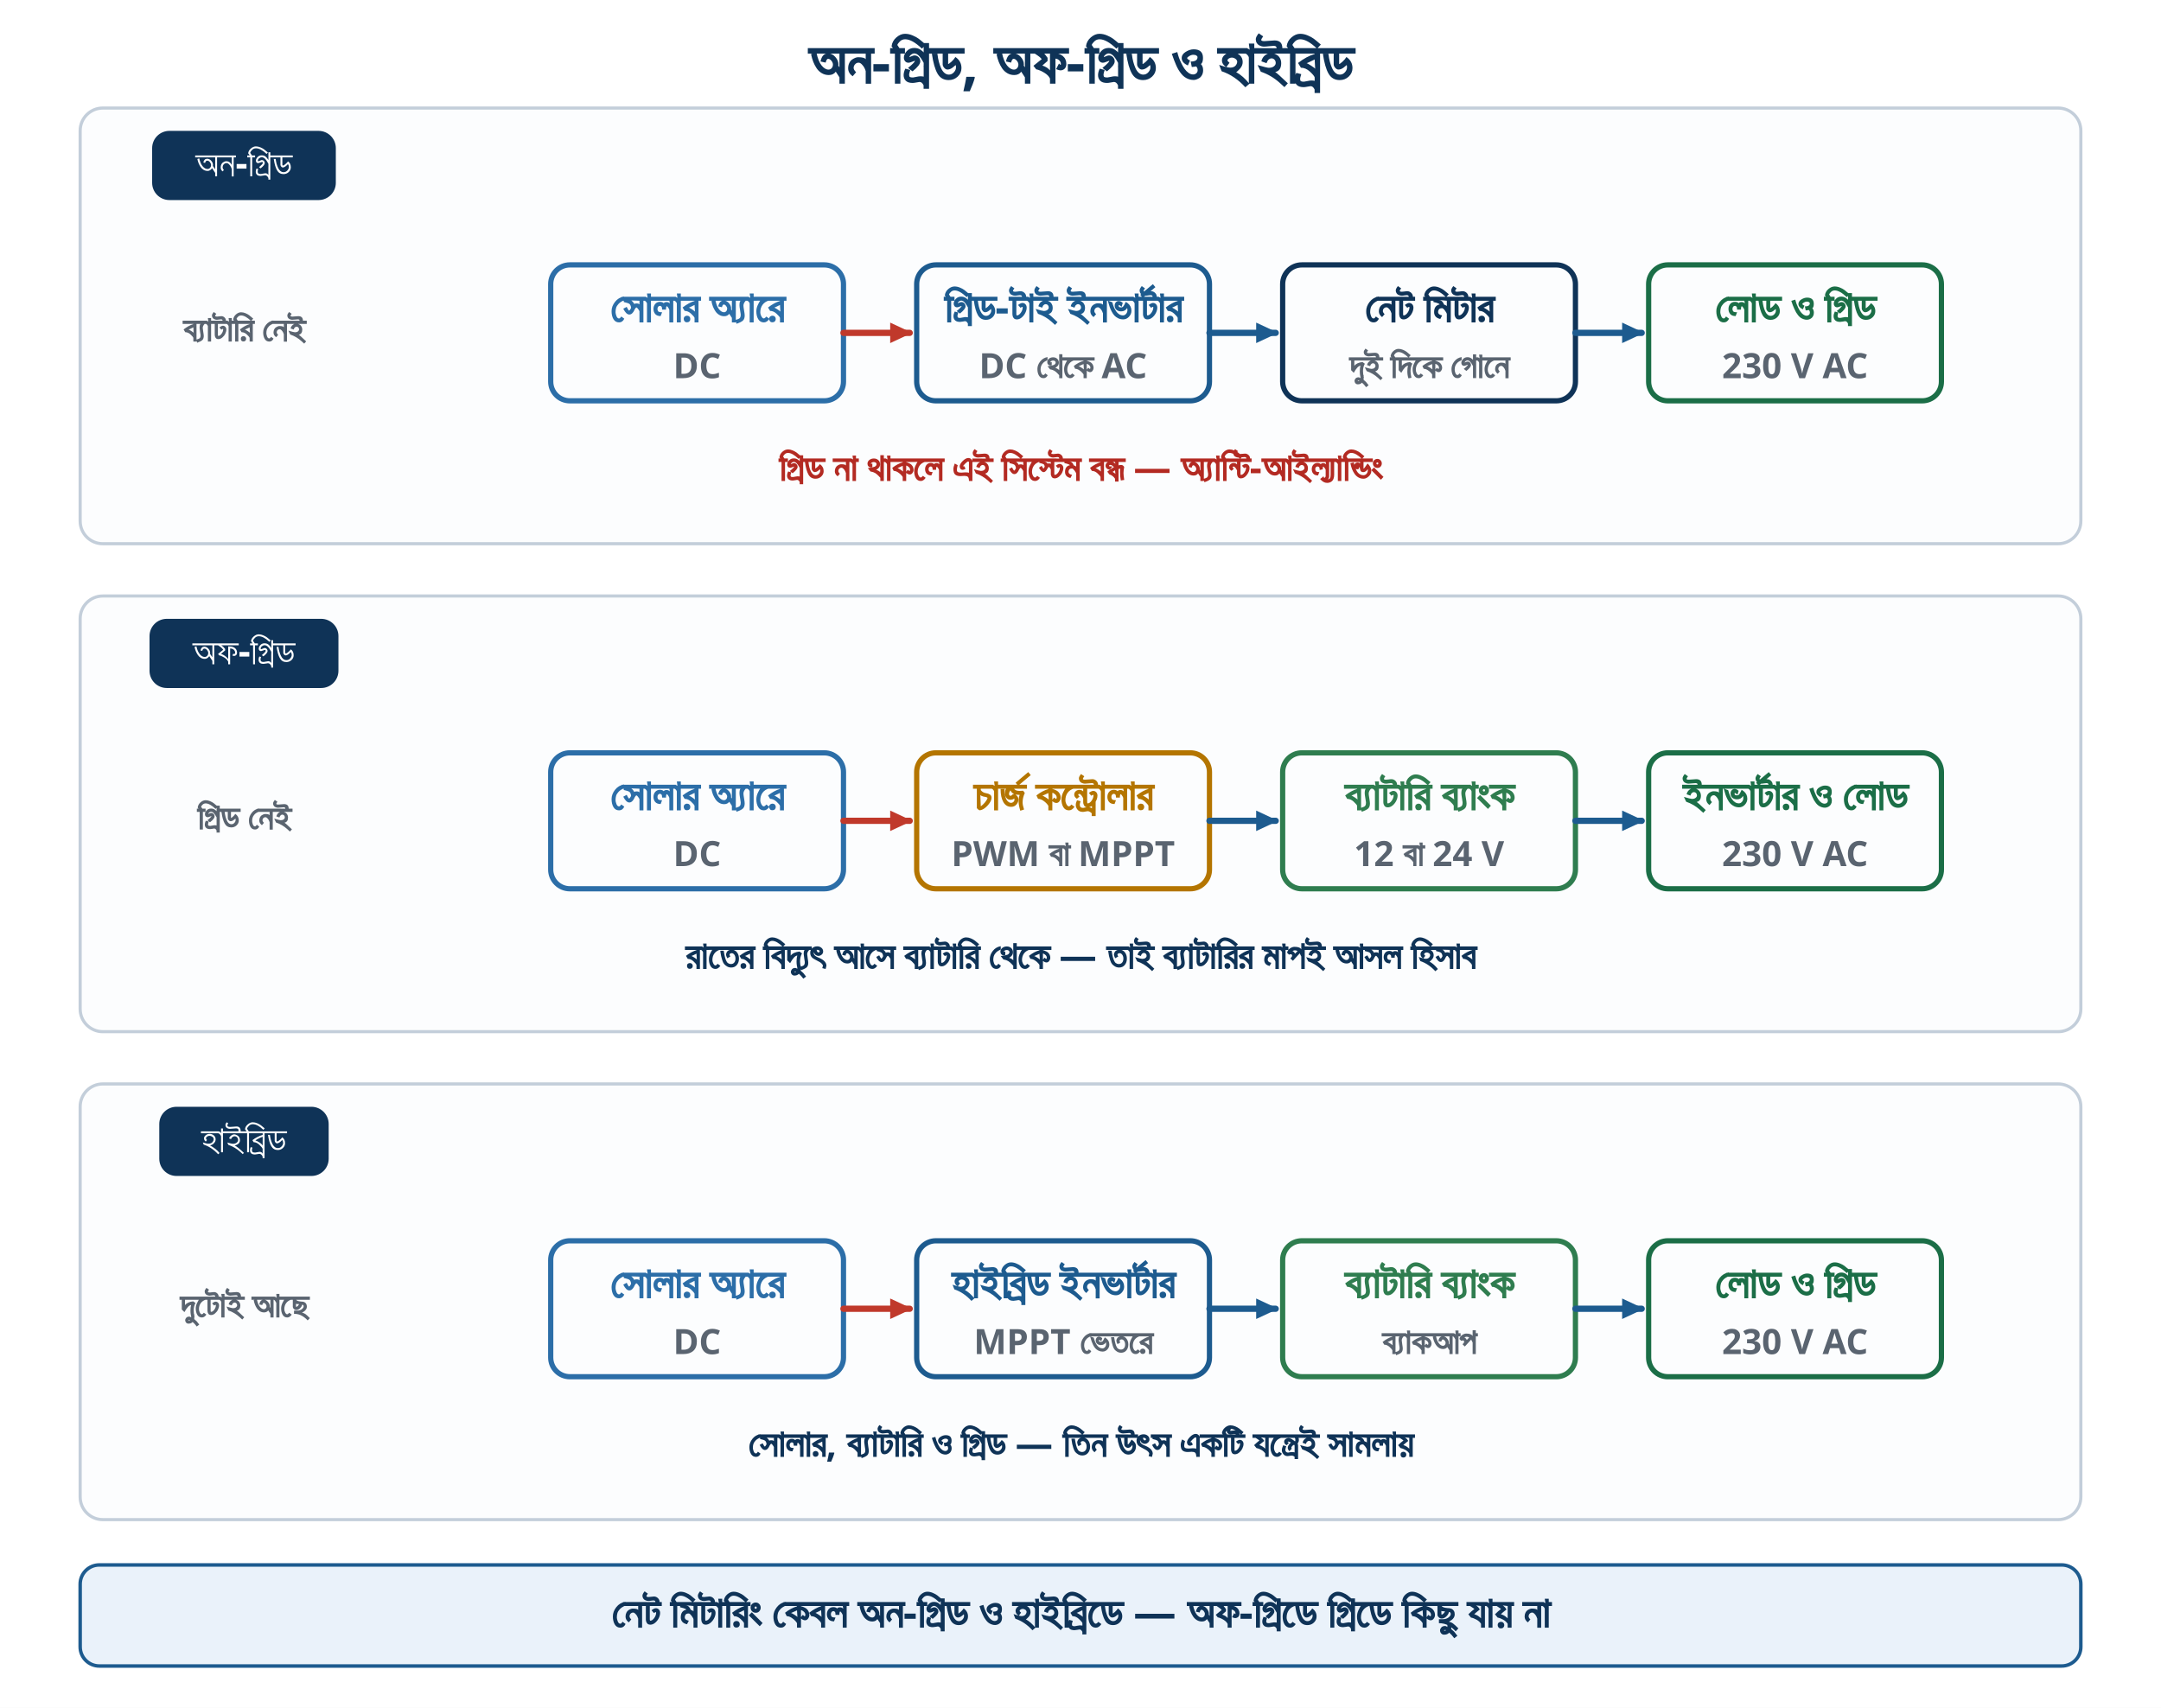
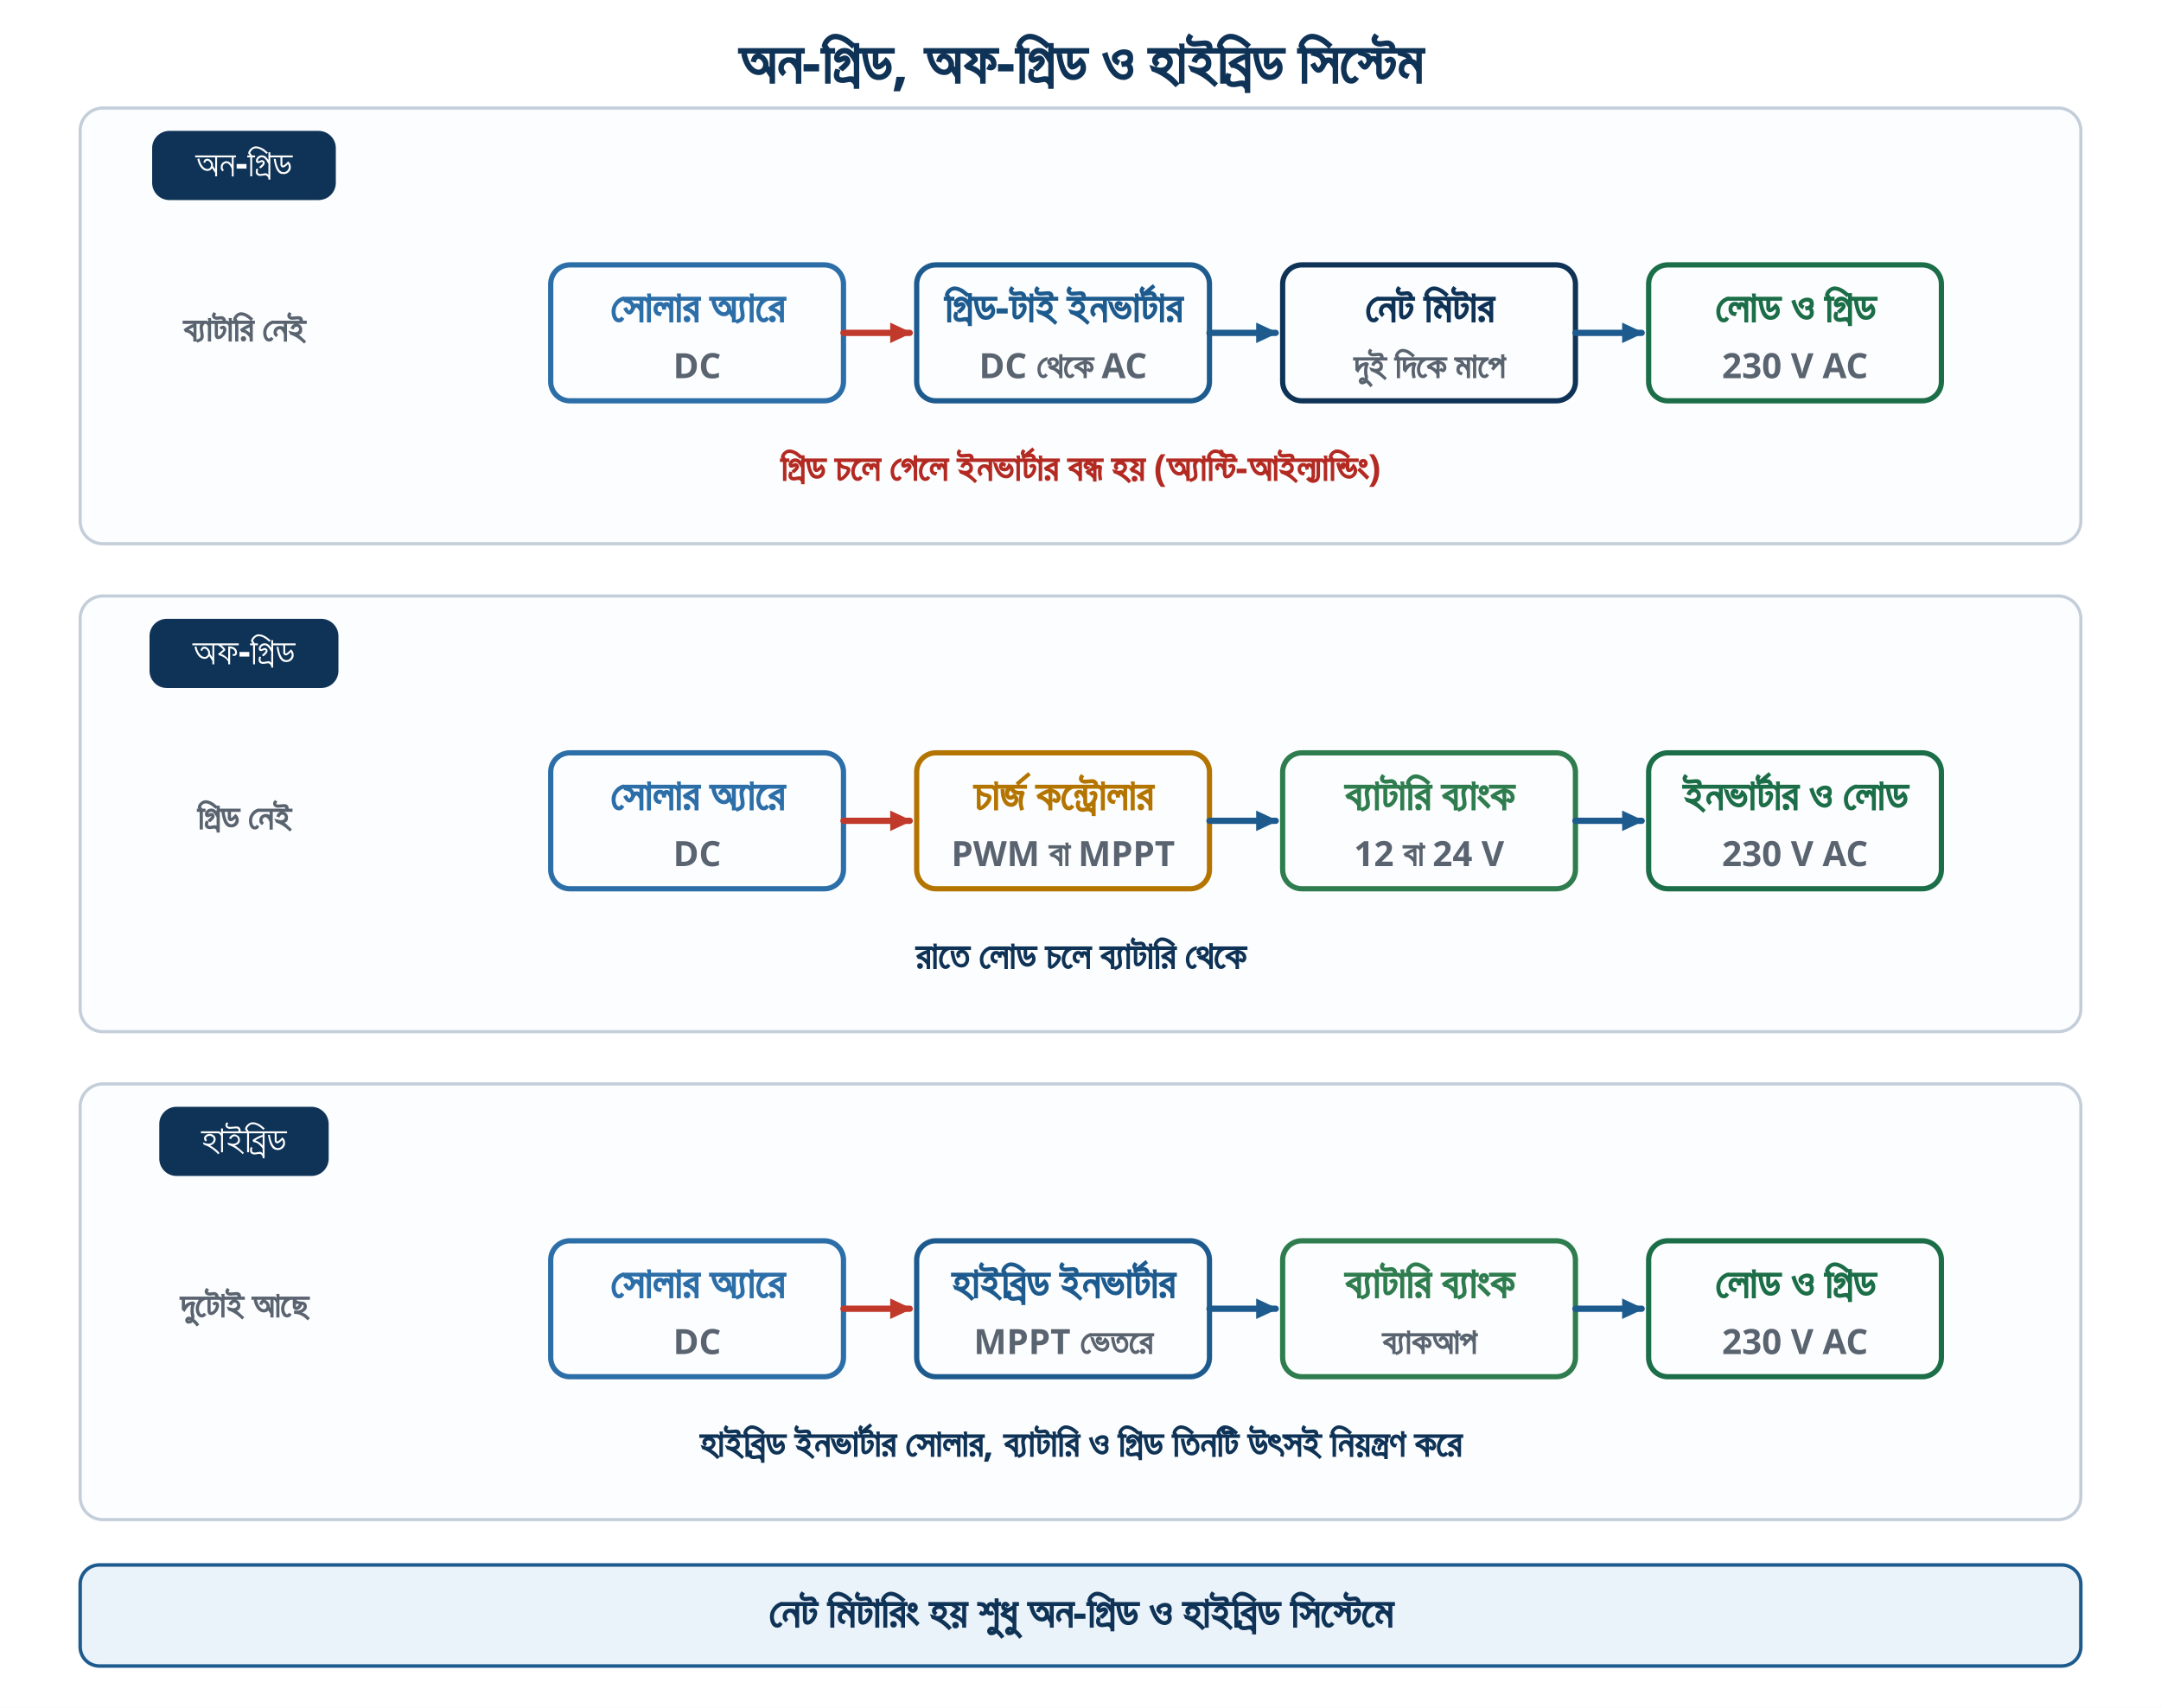
<svg xmlns="http://www.w3.org/2000/svg" width="1240" height="980" viewBox="0 0 1240 980">
  <defs>
    <marker id="arY" viewBox="0 0 10 10" refX="8.5" refY="5" markerUnits="userSpaceOnUse" markerWidth="14" markerHeight="14" orient="auto-start-reverse">
      <path d="M 0.5 0.8 L 9.5 5 L 0.5 9.2 z" fill="#1D5B8F" />
    </marker>
    <marker id="arDd" viewBox="0 0 10 10" refX="8.5" refY="5" markerUnits="userSpaceOnUse" markerWidth="14" markerHeight="14" orient="auto-start-reverse">
      <path d="M 0.5 0.8 L 9.5 5 L 0.5 9.2 z" fill="#C0392B" />
    </marker>
  </defs>
  <rect width="1240" height="980" fill="#FFFFFF" />
-   <text x="620.0" y="48.0" font-family="Kalpurush" font-size="34" font-weight="700" fill="#0F3357" text-anchor="middle">অন-গ্রিড, অফ-গ্রিড ও হাইব্রিড</text>
+   <text x="620.0" y="48.0" font-family="Kalpurush" font-size="34" font-weight="700" fill="#0F3357" text-anchor="middle">অন-গ্রিড, অফ-গ্রিড ও হাইব্রিড সিস্টেম</text>
  <rect x="46.0" y="62.0" width="1148.0" height="250.0" rx="13" fill="#FCFDFE" stroke="#C3CEDA" stroke-width="1.8" />
  <rect x="88.2" y="76.0" width="103.6" height="37.9" rx="9" fill="#0F3357" stroke="#0F3357" stroke-width="1.8" />
  <text x="140.0" y="101.2" font-family="Kalpurush" font-size="21.5" font-weight="600" fill="#FFFFFF" text-anchor="middle">অন-গ্রিড</text>
  <rect x="316.0" y="152.0" width="168.0" height="78.0" rx="11" fill="#FCFDFE" stroke="#2C6EA8" stroke-width="3" />
  <text x="400.0" y="185.0" font-family="Kalpurush" font-size="24.5" font-weight="700" fill="#2C6EA8" text-anchor="middle">সোলার অ্যারে</text>
  <text x="400.0" y="217.0" font-family="Kalpurush" font-size="20" font-weight="700" fill="#5A6470" text-anchor="middle">DC</text>
  <rect x="526.0" y="152.0" width="168.0" height="78.0" rx="11" fill="#FCFDFE" stroke="#1D5B8F" stroke-width="3" />
  <text x="610.0" y="185.0" font-family="Kalpurush" font-size="24.5" font-weight="700" fill="#1D5B8F" text-anchor="middle">গ্রিড-টাই ইনভার্টার</text>
  <text x="610.0" y="217.0" font-family="Kalpurush" font-size="20" font-weight="700" fill="#5A6470" text-anchor="middle">DC থেকে AC</text>
  <rect x="736.0" y="152.0" width="168.0" height="78.0" rx="11" fill="#FCFDFE" stroke="#0F3357" stroke-width="3" />
  <text x="820.0" y="185.0" font-family="Kalpurush" font-size="24.5" font-weight="700" fill="#0F3357" text-anchor="middle">নেট মিটার</text>
-   <text x="820.0" y="217.0" font-family="Kalpurush" font-size="20" font-weight="700" fill="#5A6470" text-anchor="middle">দুই দিকে গোনে</text>
+   <text x="820.0" y="217.0" font-family="Kalpurush" font-size="20" font-weight="700" fill="#5A6470" text-anchor="middle">দুই দিকে মাপে</text>
  <rect x="946.0" y="152.0" width="168.0" height="78.0" rx="11" fill="#FCFDFE" stroke="#1B6E47" stroke-width="3" />
  <text x="1030.0" y="185.0" font-family="Kalpurush" font-size="24.5" font-weight="700" fill="#1B6E47" text-anchor="middle">লোড ও গ্রিড</text>
  <text x="1030.0" y="217.0" font-family="Kalpurush" font-size="20" font-weight="700" fill="#5A6470" text-anchor="middle">230 V AC</text>
  <path d="M 484 191.0 L 522 191.0" fill="none" stroke="#C0392B" stroke-width="3.6" stroke-linecap="round" stroke-linejoin="round" marker-end="url(#arDd)" />
  <path d="M 694 191.0 L 732 191.0" fill="none" stroke="#1D5B8F" stroke-width="3.6" stroke-linecap="round" stroke-linejoin="round" marker-end="url(#arY)" />
  <path d="M 904 191.0 L 942 191.0" fill="none" stroke="#1D5B8F" stroke-width="3.6" stroke-linecap="round" stroke-linejoin="round" marker-end="url(#arY)" />
  <text x="140.0" y="196.0" font-family="Kalpurush" font-size="20" font-weight="700" fill="#5A6470" text-anchor="middle">ব্যাটারি নেই</text>
-   <text x="620.0" y="276.0" font-family="Kalpurush" font-size="21.5" font-weight="700" fill="#B32A22" text-anchor="middle">গ্রিড না থাকলে এই সিস্টেম বন্ধ — অ্যান্টি-আইল্যান্ডিং</text>
+   <text x="620.0" y="276.0" font-family="Kalpurush" font-size="21.5" font-weight="700" fill="#B32A22" text-anchor="middle">গ্রিড চলে গেলে ইনভার্টার বন্ধ হয় (অ্যান্টি-আইল্যান্ডিং)</text>
  <rect x="46.0" y="342.0" width="1148.0" height="250.0" rx="13" fill="#FCFDFE" stroke="#C3CEDA" stroke-width="1.8" />
  <rect x="86.7" y="356.0" width="106.6" height="37.9" rx="9" fill="#0F3357" stroke="#0F3357" stroke-width="1.8" />
  <text x="140.0" y="381.2" font-family="Kalpurush" font-size="21.5" font-weight="600" fill="#FFFFFF" text-anchor="middle">অফ-গ্রিড</text>
  <rect x="316.0" y="432.0" width="168.0" height="78.0" rx="11" fill="#FCFDFE" stroke="#2C6EA8" stroke-width="3" />
  <text x="400.0" y="465.0" font-family="Kalpurush" font-size="24.5" font-weight="700" fill="#2C6EA8" text-anchor="middle">সোলার অ্যারে</text>
  <text x="400.0" y="497.0" font-family="Kalpurush" font-size="20" font-weight="700" fill="#5A6470" text-anchor="middle">DC</text>
  <rect x="526.0" y="432.0" width="168.0" height="78.0" rx="11" fill="#FCFDFE" stroke="#B47500" stroke-width="3" />
  <text x="610.0" y="465.0" font-family="Kalpurush" font-size="24.5" font-weight="700" fill="#B47500" text-anchor="middle">চার্জ কন্ট্রোলার</text>
  <text x="610.0" y="497.0" font-family="Kalpurush" font-size="20" font-weight="700" fill="#5A6470" text-anchor="middle">PWM বা MPPT</text>
  <rect x="736.0" y="432.0" width="168.0" height="78.0" rx="11" fill="#FCFDFE" stroke="#2F7D4F" stroke-width="3" />
  <text x="820.0" y="465.0" font-family="Kalpurush" font-size="24.5" font-weight="700" fill="#2F7D4F" text-anchor="middle">ব্যাটারি ব্যাংক</text>
  <text x="820.0" y="497.0" font-family="Kalpurush" font-size="20" font-weight="700" fill="#5A6470" text-anchor="middle">12 বা 24 V</text>
  <rect x="946.0" y="432.0" width="168.0" height="78.0" rx="11" fill="#FCFDFE" stroke="#1B6E47" stroke-width="3" />
  <text x="1030.0" y="465.0" font-family="Kalpurush" font-size="24.5" font-weight="700" fill="#1B6E47" text-anchor="middle">ইনভার্টার ও লোড</text>
  <text x="1030.0" y="497.0" font-family="Kalpurush" font-size="20" font-weight="700" fill="#5A6470" text-anchor="middle">230 V AC</text>
  <path d="M 484 471.0 L 522 471.0" fill="none" stroke="#C0392B" stroke-width="3.6" stroke-linecap="round" stroke-linejoin="round" marker-end="url(#arDd)" />
  <path d="M 694 471.0 L 732 471.0" fill="none" stroke="#1D5B8F" stroke-width="3.6" stroke-linecap="round" stroke-linejoin="round" marker-end="url(#arY)" />
  <path d="M 904 471.0 L 942 471.0" fill="none" stroke="#1D5B8F" stroke-width="3.6" stroke-linecap="round" stroke-linejoin="round" marker-end="url(#arY)" />
  <text x="140.0" y="476.0" font-family="Kalpurush" font-size="20" font-weight="700" fill="#5A6470" text-anchor="middle">গ্রিড নেই</text>
-   <text x="620.0" y="556.0" font-family="Kalpurush" font-size="21.5" font-weight="700" fill="#0F3357" text-anchor="middle">রাতের বিদ্যুৎ আসে ব্যাটারি থেকে — তাই ব্যাটারির মাপই আসল হিসাব</text>
+   <text x="620.0" y="556.0" font-family="Kalpurush" font-size="21.5" font-weight="700" fill="#0F3357" text-anchor="middle">রাতে লোড চলে ব্যাটারি থেকে</text>
  <rect x="46.0" y="622.0" width="1148.0" height="250.0" rx="13" fill="#FCFDFE" stroke="#C3CEDA" stroke-width="1.8" />
  <rect x="92.3" y="636.0" width="95.4" height="37.9" rx="9" fill="#0F3357" stroke="#0F3357" stroke-width="1.8" />
  <text x="140.0" y="661.2" font-family="Kalpurush" font-size="21.5" font-weight="600" fill="#FFFFFF" text-anchor="middle">হাইব্রিড</text>
  <rect x="316.0" y="712.0" width="168.0" height="78.0" rx="11" fill="#FCFDFE" stroke="#2C6EA8" stroke-width="3" />
  <text x="400.0" y="745.0" font-family="Kalpurush" font-size="24.5" font-weight="700" fill="#2C6EA8" text-anchor="middle">সোলার অ্যারে</text>
  <text x="400.0" y="777.0" font-family="Kalpurush" font-size="20" font-weight="700" fill="#5A6470" text-anchor="middle">DC</text>
  <rect x="526.0" y="712.0" width="168.0" height="78.0" rx="11" fill="#FCFDFE" stroke="#1D5B8F" stroke-width="3" />
  <text x="610.0" y="745.0" font-family="Kalpurush" font-size="24.5" font-weight="700" fill="#1D5B8F" text-anchor="middle">হাইব্রিড ইনভার্টার</text>
  <text x="610.0" y="777.0" font-family="Kalpurush" font-size="20" font-weight="700" fill="#5A6470" text-anchor="middle">MPPT ভেতরে</text>
  <rect x="736.0" y="712.0" width="168.0" height="78.0" rx="11" fill="#FCFDFE" stroke="#2F7D4F" stroke-width="3" />
  <text x="820.0" y="745.0" font-family="Kalpurush" font-size="24.5" font-weight="700" fill="#2F7D4F" text-anchor="middle">ব্যাটারি ব্যাংক</text>
  <text x="820.0" y="777.0" font-family="Kalpurush" font-size="20" font-weight="700" fill="#5A6470" text-anchor="middle">ব্যাকআপ</text>
  <rect x="946.0" y="712.0" width="168.0" height="78.0" rx="11" fill="#FCFDFE" stroke="#1B6E47" stroke-width="3" />
  <text x="1030.0" y="745.0" font-family="Kalpurush" font-size="24.5" font-weight="700" fill="#1B6E47" text-anchor="middle">লোড ও গ্রিড</text>
  <text x="1030.0" y="777.0" font-family="Kalpurush" font-size="20" font-weight="700" fill="#5A6470" text-anchor="middle">230 V AC</text>
  <path d="M 484 751.0 L 522 751.0" fill="none" stroke="#C0392B" stroke-width="3.6" stroke-linecap="round" stroke-linejoin="round" marker-end="url(#arDd)" />
  <path d="M 694 751.0 L 732 751.0" fill="none" stroke="#1D5B8F" stroke-width="3.6" stroke-linecap="round" stroke-linejoin="round" marker-end="url(#arY)" />
  <path d="M 904 751.0 L 942 751.0" fill="none" stroke="#1D5B8F" stroke-width="3.6" stroke-linecap="round" stroke-linejoin="round" marker-end="url(#arY)" />
  <text x="140.0" y="756.0" font-family="Kalpurush" font-size="20" font-weight="700" fill="#5A6470" text-anchor="middle">দুটোই আছে</text>
-   <text x="620.0" y="836.0" font-family="Kalpurush" font-size="21.5" font-weight="700" fill="#0F3357" text-anchor="middle">সোলার, ব্যাটারি ও গ্রিড — তিন উৎস একটি যন্ত্রেই সামলায়</text>
+   <text x="620.0" y="836.0" font-family="Kalpurush" font-size="21.5" font-weight="700" fill="#0F3357" text-anchor="middle">হাইব্রিড ইনভার্টার সোলার, ব্যাটারি ও গ্রিড তিনটি উৎসই নিয়ন্ত্রণ করে</text>
  <rect x="46.0" y="898.0" width="1148.0" height="58.0" rx="11" fill="#EAF2FA" stroke="#1D5B8F" stroke-width="2" />
-   <text x="620.0" y="934.0" font-family="Kalpurush" font-size="24.5" font-weight="700" fill="#0F3357" text-anchor="middle">নেট মিটারিং কেবল অন-গ্রিড ও হাইব্রিডে — অফ-গ্রিডে গ্রিডে কিছু যায় না</text>
+   <text x="620.0" y="934.0" font-family="Kalpurush" font-size="24.5" font-weight="700" fill="#0F3357" text-anchor="middle">নেট মিটারিং হয় শুধু অন-গ্রিড ও হাইব্রিড সিস্টেমে</text>
</svg>
